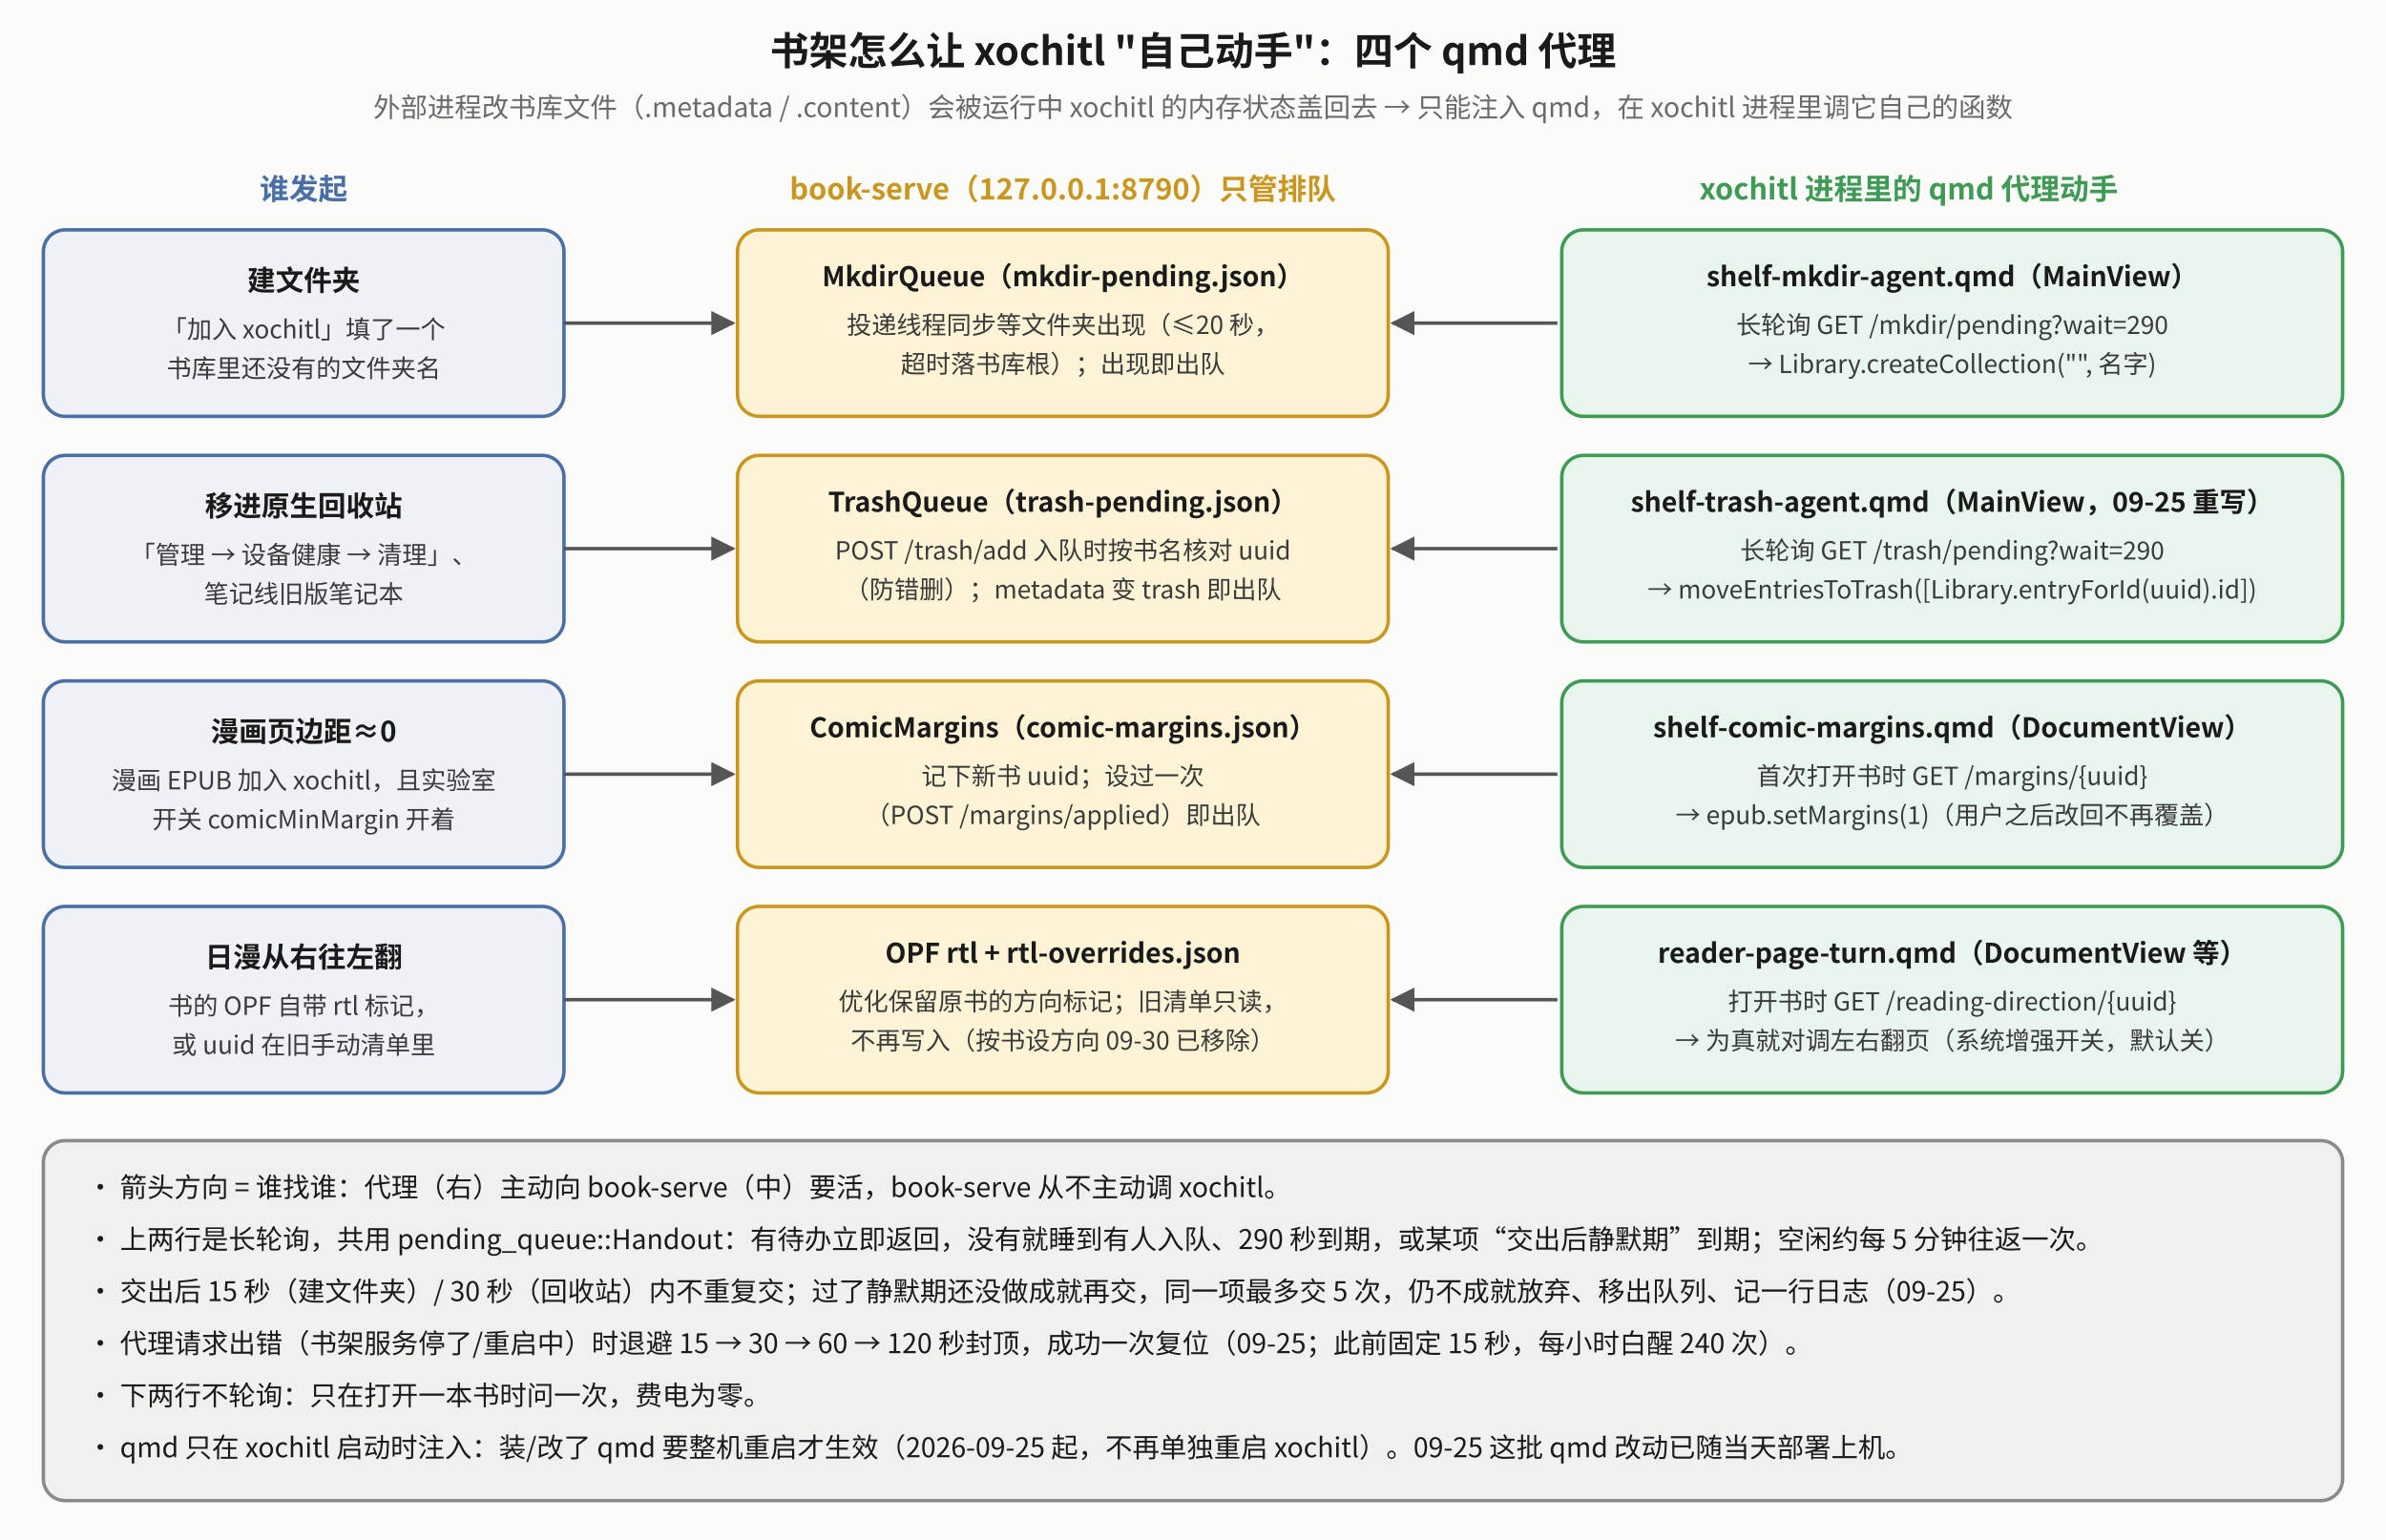
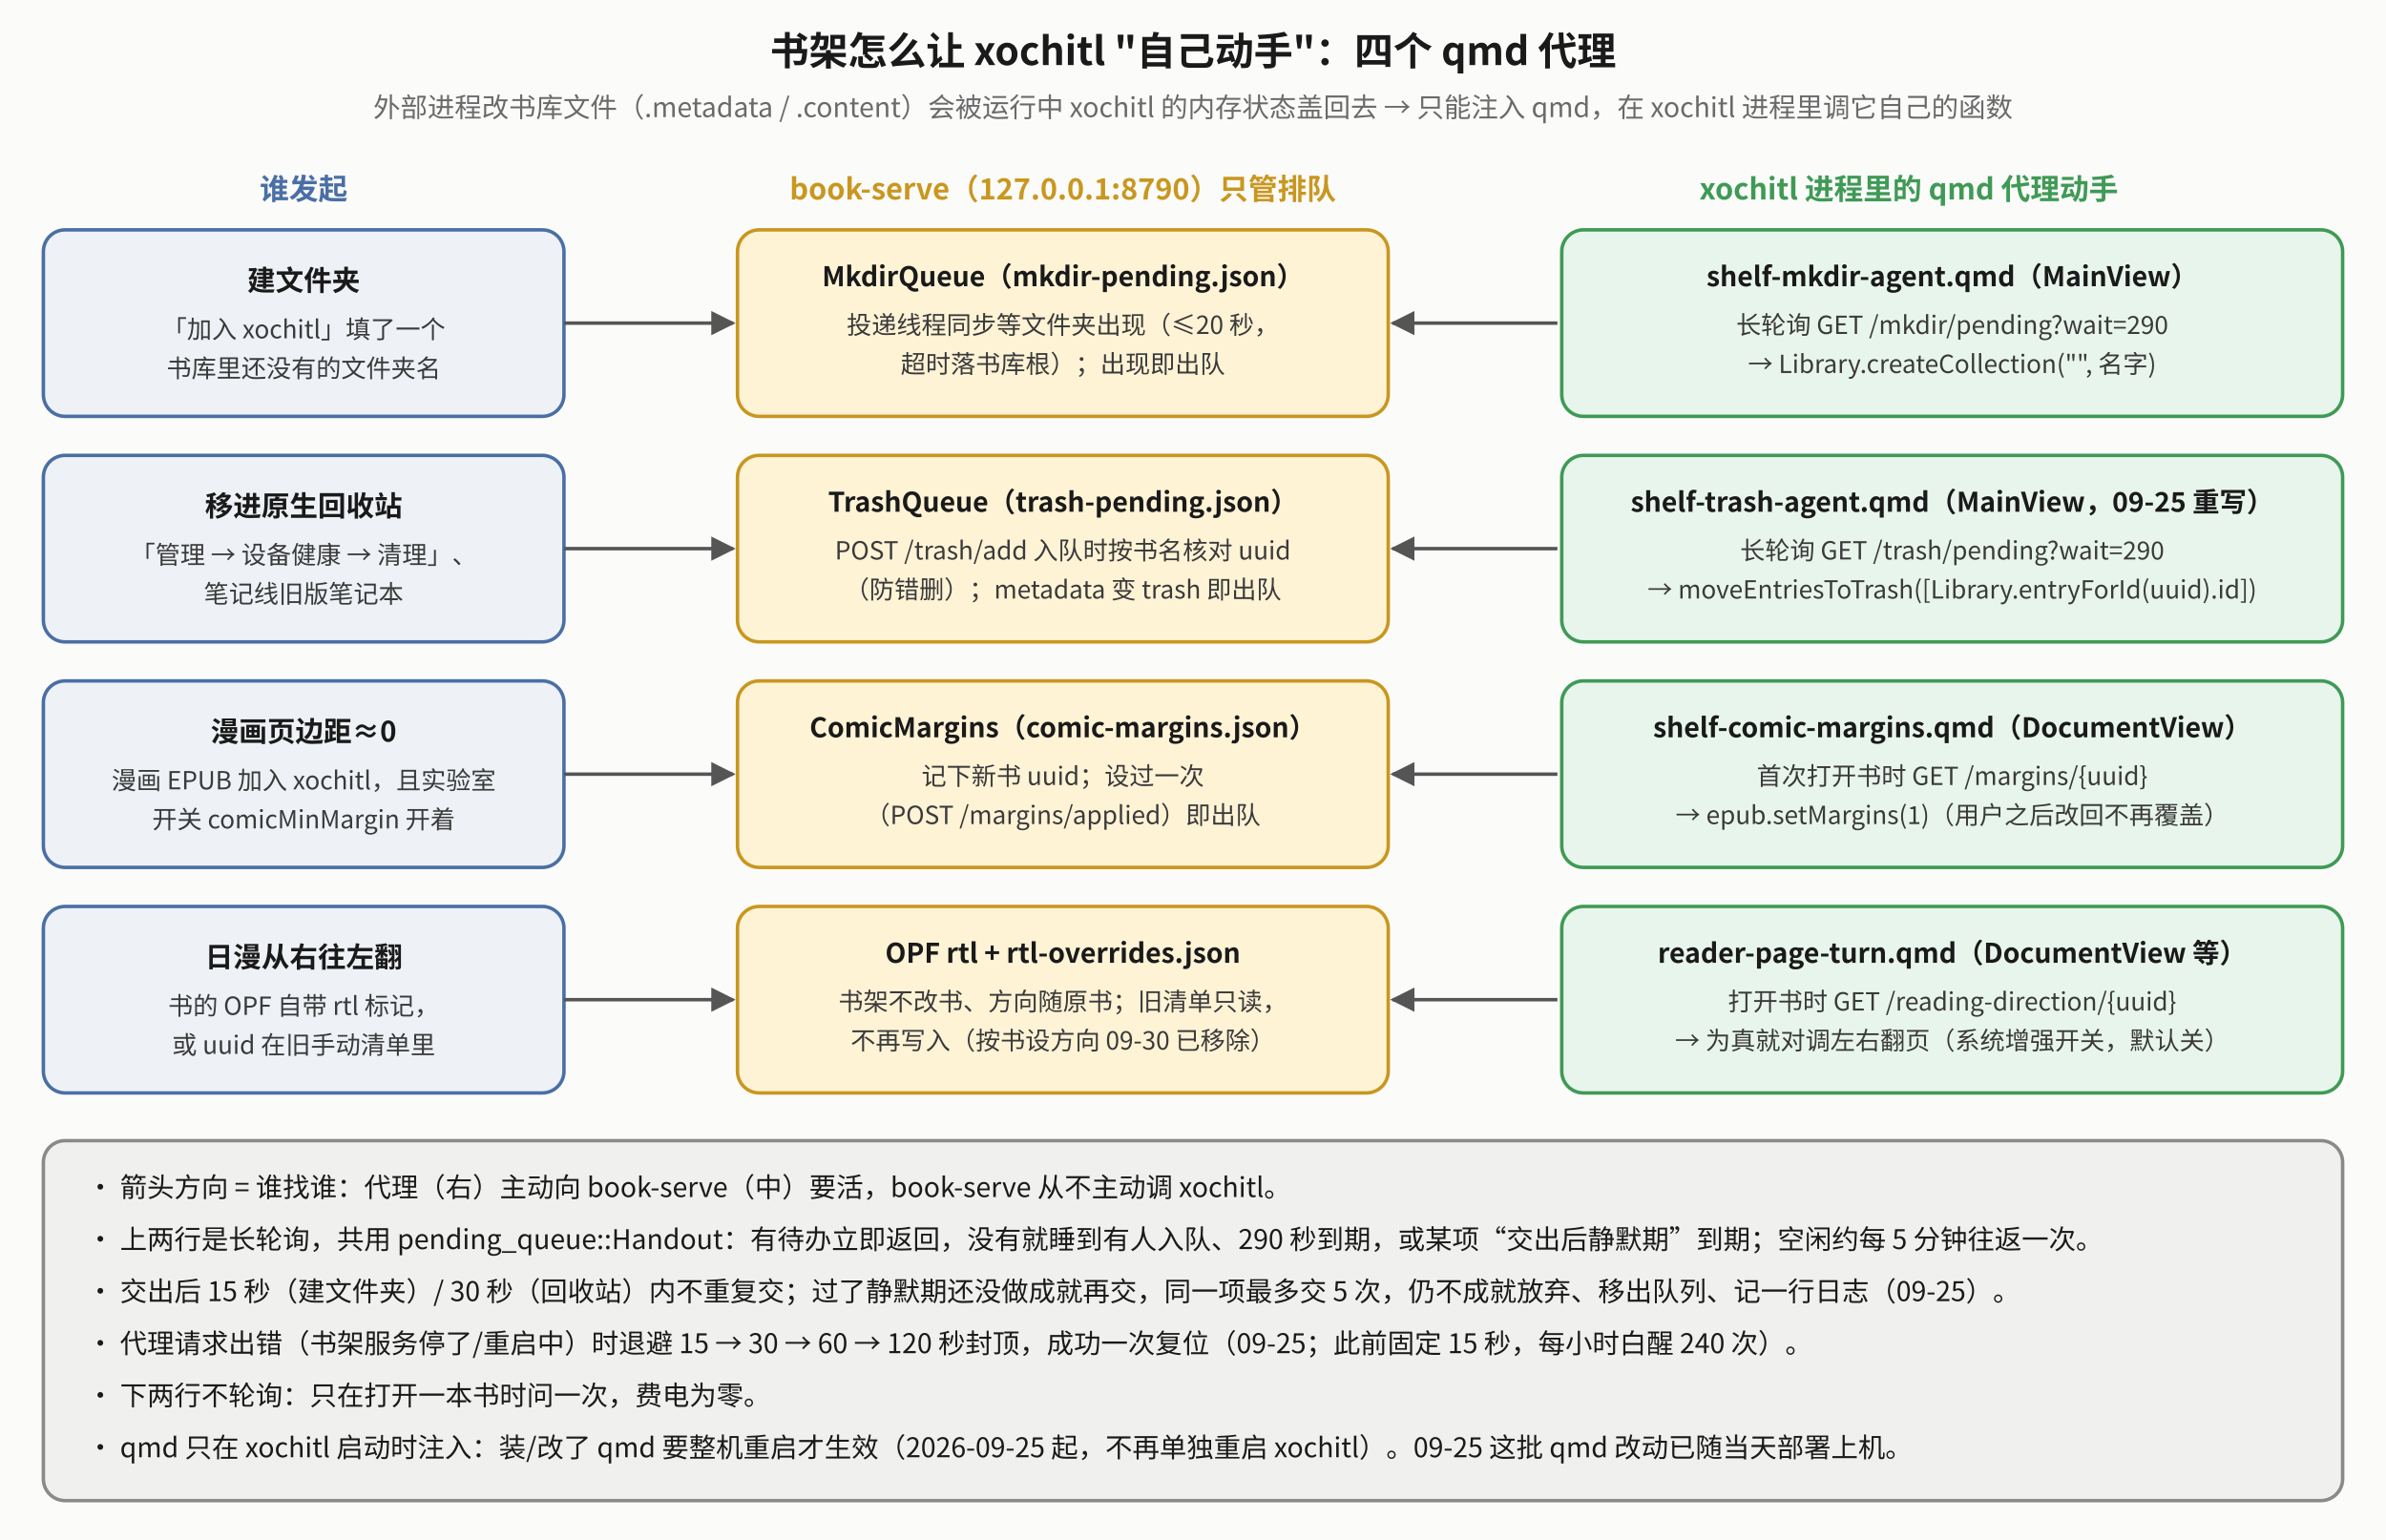
<svg xmlns="http://www.w3.org/2000/svg" viewBox="0 0 1100 710" font-family="Noto Sans CJK SC, sans-serif">
  <defs>
    <marker id="ar" viewBox="0 0 10 10" refX="9" refY="5" markerWidth="7" markerHeight="7" orient="auto-start-reverse">
      <path d="M0,0 L10,5 L0,10 z" fill="#555" />
    </marker>
  </defs>
  <rect x="0" y="0" width="1100" height="710" fill="#fbfbfa" />
  <text x="550" y="30" text-anchor="middle" font-size="18" font-weight="bold" fill="#1a1a1a">书架怎么让 xochitl "自己动手"：四个 qmd 代理</text>
  <text x="550" y="54" text-anchor="middle" font-size="12.5" fill="#6a6a6a">外部进程改书库文件（.metadata / .content）会被运行中 xochitl 的内存状态盖回去 → 只能注入 qmd，在 xochitl 进程里调它自己的函数</text>
  <text x="140" y="92" text-anchor="middle" font-size="13.5" font-weight="bold" fill="#4a6fa5">谁发起</text>
  <text x="490" y="92" text-anchor="middle" font-size="13.5" font-weight="bold" fill="#c9971f">book-serve（127.0.0.1:8790）只管排队</text>
  <text x="880" y="92" text-anchor="middle" font-size="13.5" font-weight="bold" fill="#3f9a55">xochitl 进程里的 qmd 代理动手</text>
  <rect x="20" y="106" width="240" height="86" rx="10" fill="#eef2f7" stroke="#4a6fa5" stroke-width="1.6" />
  <text x="140" y="134" text-anchor="middle" font-size="13" font-weight="bold" fill="#1a1a1a">建文件夹</text>
  <text x="140" y="156" text-anchor="middle" font-size="11.5" fill="#3a3a3a">「加入 xochitl」填了一个</text>
  <text x="140" y="174" text-anchor="middle" font-size="11.5" fill="#3a3a3a">书库里还没有的文件夹名</text>
  <rect x="340" y="106" width="300" height="86" rx="10" fill="#fff3d6" stroke="#c9971f" stroke-width="1.6" />
  <text x="490" y="132" text-anchor="middle" font-size="12.5" font-weight="bold" fill="#1a1a1a">MkdirQueue（mkdir-pending.json）</text>
  <text x="490" y="154" text-anchor="middle" font-size="11.5" fill="#3a3a3a">投递线程同步等文件夹出现（≤20 秒，</text>
  <text x="490" y="172" text-anchor="middle" font-size="11.5" fill="#3a3a3a">超时落书库根）；出现即出队</text>
  <rect x="720" y="106" width="360" height="86" rx="10" fill="#e8f5ec" stroke="#3f9a55" stroke-width="1.6" />
  <text x="900" y="132" text-anchor="middle" font-size="12.5" font-weight="bold" fill="#1a1a1a">shelf-mkdir-agent.qmd（MainView）</text>
  <text x="900" y="154" text-anchor="middle" font-size="11.5" fill="#3a3a3a">长轮询 GET /mkdir/pending?wait=290</text>
  <text x="900" y="172" text-anchor="middle" font-size="11.5" fill="#3a3a3a">→ Library.createCollection("", 名字)</text>
  <line x1="260" y1="149" x2="338" y2="149" stroke="#555" stroke-width="1.6" marker-end="url(#ar)" />
  <line x1="718" y1="149" x2="642" y2="149" stroke="#555" stroke-width="1.6" marker-end="url(#ar)" />
  <rect x="20" y="210" width="240" height="86" rx="10" fill="#eef2f7" stroke="#4a6fa5" stroke-width="1.6" />
  <text x="140" y="238" text-anchor="middle" font-size="13" font-weight="bold" fill="#1a1a1a">移进原生回收站</text>
  <text x="140" y="260" text-anchor="middle" font-size="11.5" fill="#3a3a3a">「管理 → 设备健康 → 清理」、</text>
  <text x="140" y="278" text-anchor="middle" font-size="11.5" fill="#3a3a3a">笔记线旧版笔记本</text>
  <rect x="340" y="210" width="300" height="86" rx="10" fill="#fff3d6" stroke="#c9971f" stroke-width="1.6" />
  <text x="490" y="236" text-anchor="middle" font-size="12.5" font-weight="bold" fill="#1a1a1a">TrashQueue（trash-pending.json）</text>
  <text x="490" y="258" text-anchor="middle" font-size="11.5" fill="#3a3a3a">POST /trash/add 入队时按书名核对 uuid</text>
  <text x="490" y="276" text-anchor="middle" font-size="11.5" fill="#3a3a3a">（防错删）；metadata 变 trash 即出队</text>
  <rect x="720" y="210" width="360" height="86" rx="10" fill="#e8f5ec" stroke="#3f9a55" stroke-width="1.6" />
  <text x="900" y="236" text-anchor="middle" font-size="12.5" font-weight="bold" fill="#1a1a1a">shelf-trash-agent.qmd（MainView，09-25 重写）</text>
  <text x="900" y="258" text-anchor="middle" font-size="11.5" fill="#3a3a3a">长轮询 GET /trash/pending?wait=290</text>
  <text x="900" y="276" text-anchor="middle" font-size="11.5" fill="#3a3a3a">→ moveEntriesToTrash([Library.entryForId(uuid).id])</text>
  <line x1="260" y1="253" x2="338" y2="253" stroke="#555" stroke-width="1.6" marker-end="url(#ar)" />
  <line x1="718" y1="253" x2="642" y2="253" stroke="#555" stroke-width="1.6" marker-end="url(#ar)" />
  <rect x="20" y="314" width="240" height="86" rx="10" fill="#eef2f7" stroke="#4a6fa5" stroke-width="1.6" />
  <text x="140" y="342" text-anchor="middle" font-size="13" font-weight="bold" fill="#1a1a1a">漫画页边距≈0</text>
  <text x="140" y="364" text-anchor="middle" font-size="11.5" fill="#3a3a3a">漫画 EPUB 加入 xochitl，且实验室</text>
  <text x="140" y="382" text-anchor="middle" font-size="11.5" fill="#3a3a3a">开关 comicMinMargin 开着</text>
  <rect x="340" y="314" width="300" height="86" rx="10" fill="#fff3d6" stroke="#c9971f" stroke-width="1.6" />
  <text x="490" y="340" text-anchor="middle" font-size="12.5" font-weight="bold" fill="#1a1a1a">ComicMargins（comic-margins.json）</text>
  <text x="490" y="362" text-anchor="middle" font-size="11.5" fill="#3a3a3a">记下新书 uuid；设过一次</text>
  <text x="490" y="380" text-anchor="middle" font-size="11.5" fill="#3a3a3a">（POST /margins/applied）即出队</text>
  <rect x="720" y="314" width="360" height="86" rx="10" fill="#e8f5ec" stroke="#3f9a55" stroke-width="1.6" />
  <text x="900" y="340" text-anchor="middle" font-size="12.5" font-weight="bold" fill="#1a1a1a">shelf-comic-margins.qmd（DocumentView）</text>
  <text x="900" y="362" text-anchor="middle" font-size="11.5" fill="#3a3a3a">首次打开书时 GET /margins/{uuid}</text>
  <text x="900" y="380" text-anchor="middle" font-size="11.5" fill="#3a3a3a">→ epub.setMargins(1)（用户之后改回不再覆盖）</text>
  <line x1="260" y1="357" x2="338" y2="357" stroke="#555" stroke-width="1.6" marker-end="url(#ar)" />
  <line x1="718" y1="357" x2="642" y2="357" stroke="#555" stroke-width="1.6" marker-end="url(#ar)" />
  <rect x="20" y="418" width="240" height="86" rx="10" fill="#eef2f7" stroke="#4a6fa5" stroke-width="1.6" />
  <text x="140" y="446" text-anchor="middle" font-size="13" font-weight="bold" fill="#1a1a1a">日漫从右往左翻</text>
  <text x="140" y="468" text-anchor="middle" font-size="11.5" fill="#3a3a3a">书的 OPF 自带 rtl 标记，</text>
  <text x="140" y="486" text-anchor="middle" font-size="11.5" fill="#3a3a3a">或 uuid 在旧手动清单里</text>
  <rect x="340" y="418" width="300" height="86" rx="10" fill="#fff3d6" stroke="#c9971f" stroke-width="1.6" />
  <text x="490" y="444" text-anchor="middle" font-size="12.5" font-weight="bold" fill="#1a1a1a">OPF rtl + rtl-overrides.json</text>
-   <text x="490" y="466" text-anchor="middle" font-size="11.5" fill="#3a3a3a">优化保留原书的方向标记；旧清单只读，</text>
+   <text x="490" y="466" text-anchor="middle" font-size="11.5" fill="#3a3a3a">书架不改书、方向随原书；旧清单只读，</text>
  <text x="490" y="484" text-anchor="middle" font-size="11.5" fill="#3a3a3a">不再写入（按书设方向 09-30 已移除）</text>
  <rect x="720" y="418" width="360" height="86" rx="10" fill="#e8f5ec" stroke="#3f9a55" stroke-width="1.6" />
  <text x="900" y="444" text-anchor="middle" font-size="12.5" font-weight="bold" fill="#1a1a1a">reader-page-turn.qmd（DocumentView 等）</text>
  <text x="900" y="466" text-anchor="middle" font-size="11.5" fill="#3a3a3a">打开书时 GET /reading-direction/{uuid}</text>
  <text x="900" y="484" text-anchor="middle" font-size="11.5" fill="#3a3a3a">→ 为真就对调左右翻页（系统增强开关，默认关）</text>
  <line x1="260" y1="461" x2="338" y2="461" stroke="#555" stroke-width="1.6" marker-end="url(#ar)" />
  <line x1="718" y1="461" x2="642" y2="461" stroke="#555" stroke-width="1.6" marker-end="url(#ar)" />
  <rect x="20" y="526" width="1060" height="166" rx="10" fill="#f0f0ee" stroke="#8a8a8a" stroke-width="1.6" />
  <text x="40" y="552" font-size="12.5" fill="#1a1a1a">• 箭头方向 = 谁找谁：代理（右）主动向 book-serve（中）要活，book-serve 从不主动调 xochitl。</text>
  <text x="40" y="576" font-size="12.5" fill="#1a1a1a">• 上两行是长轮询，共用 pending_queue::Handout：有待办立即返回，没有就睡到有人入队、290 秒到期，或某项“交出后静默期”到期；空闲约每 5 分钟往返一次。</text>
  <text x="40" y="600" font-size="12.5" fill="#1a1a1a">• 交出后 15 秒（建文件夹）/ 30 秒（回收站）内不重复交；过了静默期还没做成就再交，同一项最多交 5 次，仍不成就放弃、移出队列、记一行日志（09-25）。</text>
  <text x="40" y="624" font-size="12.5" fill="#1a1a1a">• 代理请求出错（书架服务停了/重启中）时退避 15 → 30 → 60 → 120 秒封顶，成功一次复位（09-25；此前固定 15 秒，每小时白醒 240 次）。</text>
  <text x="40" y="648" font-size="12.5" fill="#1a1a1a">• 下两行不轮询：只在打开一本书时问一次，费电为零。</text>
  <text x="40" y="672" font-size="12.5" fill="#1a1a1a">• qmd 只在 xochitl 启动时注入：装/改了 qmd 要整机重启才生效（2026-09-25 起，不再单独重启 xochitl）。09-25 这批 qmd 改动已随当天部署上机。</text>
</svg>
